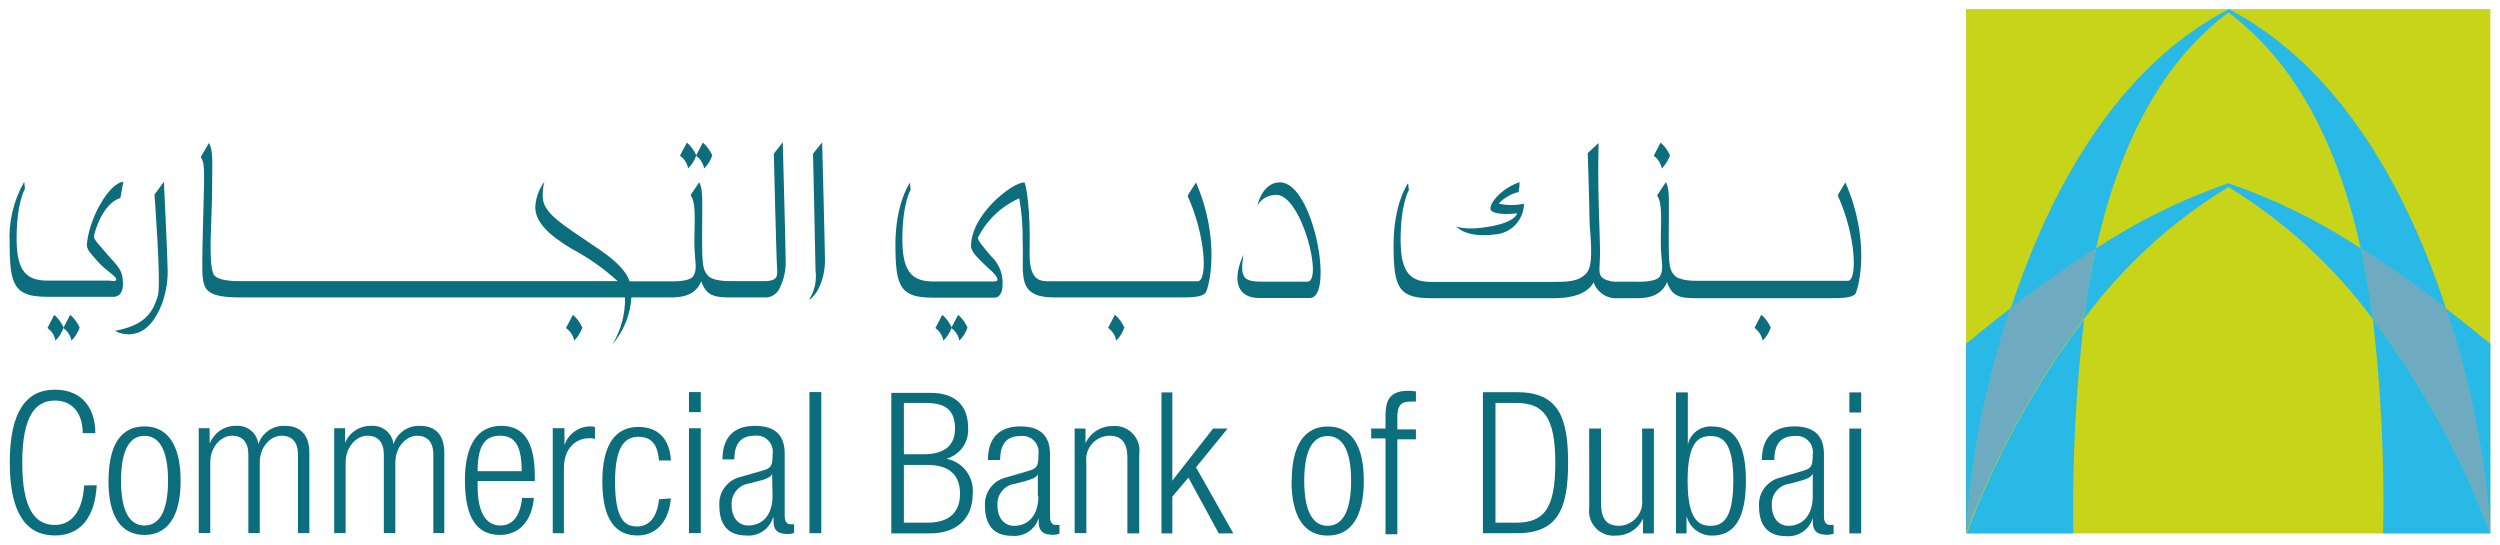
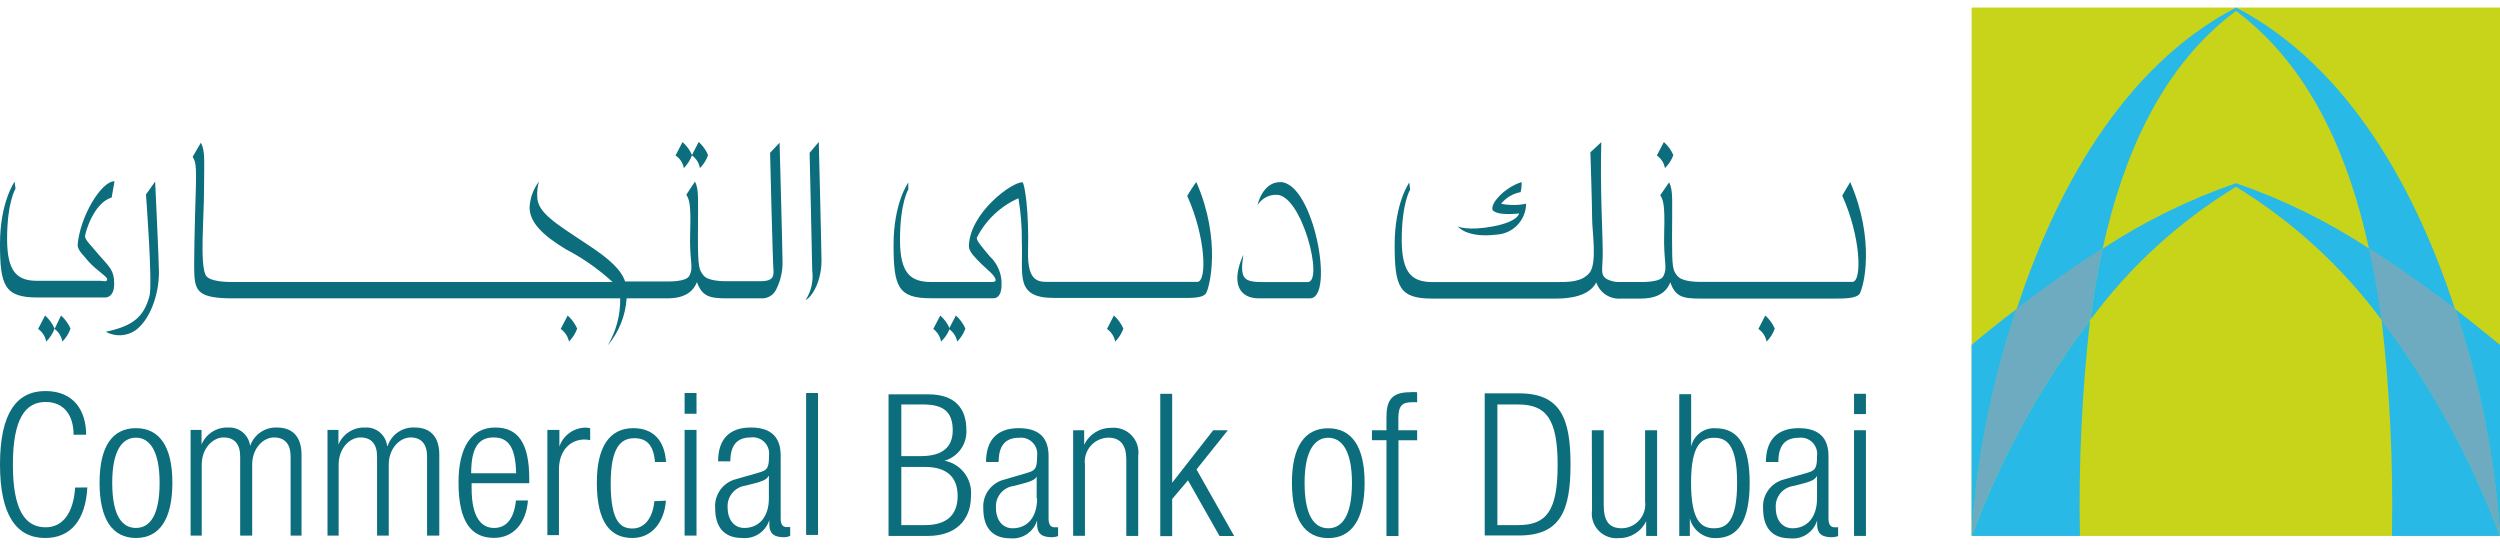
- <svg xmlns="http://www.w3.org/2000/svg" id="Layer_1" data-name="Layer 1" viewBox="0 0 230.31 50.19">
+ <svg xmlns="http://www.w3.org/2000/svg" id="Layer_1" data-name="Layer 1" viewBox="0 0 229 50">
  <defs>
    <style>.cls-1{fill:#c8d419;}.cls-2{fill:#29b9e6;}.cls-3{fill:#6fabc0;}.cls-4{fill:#0c6d7c;}</style>
  </defs>
-   <path class="cls-1" d="M229.42.84h-48.3v48.3h48.3Z" />
-   <path class="cls-2" d="M192,29.42a77.58,77.58,0,0,0-10.81,19.72H191A149,149,0,0,1,192,29.42Z" />
-   <path class="cls-2" d="M185.25,28.39c2.38-1.83,5.05-3.74,7.85-5.51C195,14.4,198.53,6.2,205.29,1.15c6.77,5.05,10.32,13.25,12.19,21.73,2.8,1.77,5.46,3.68,7.85,5.51-3.46-10.55-9.59-22.11-20-27.55h0C194.83,6.27,188.71,17.84,185.25,28.39Z" />
-   <path class="cls-2" d="M219.54,49.14h9.88A77.8,77.8,0,0,0,218.6,29.42,145.9,145.9,0,0,1,219.54,49.14Z" />
-   <path class="cls-2" d="M229.42,49.14V31.67c-1.23-1-2.62-2.13-4.11-3.28A80.69,80.69,0,0,1,229.42,49.14Z" />
-   <path class="cls-2" d="M205.29,17.23a47,47,0,0,1,13.32,12.19c-.28-2.17-.64-4.36-1.13-6.54a54.14,54.14,0,0,0-12.19-6,54.58,54.58,0,0,0-12.19,6c-.49,2.18-.86,4.37-1.14,6.54A46.62,46.62,0,0,1,205.29,17.23Z" />
-   <path class="cls-2" d="M181.12,31.67V49.14a81.15,81.15,0,0,1,4.11-20.75C183.74,29.52,182.36,30.64,181.12,31.67Z" />
-   <path class="cls-2" d="M217.48,22.87c.49,2.17.85,4.37,1.13,6.53a77.76,77.76,0,0,1,10.81,19.72,80.77,80.77,0,0,0-4.11-20.75C222.93,26.55,220.28,24.65,217.48,22.87Z" />
-   <path class="cls-2" d="M193.08,22.87c-2.8,1.76-5.46,3.68-7.85,5.5a81.3,81.3,0,0,0-4.11,20.75A78.51,78.51,0,0,1,191.93,29.4C192.23,27.24,192.59,25,193.08,22.87Z" />
-   <path class="cls-3" d="M217.48,22.87c.49,2.17.85,4.37,1.13,6.53a77.76,77.76,0,0,1,10.81,19.72,80.77,80.77,0,0,0-4.11-20.75C222.93,26.55,220.28,24.65,217.48,22.87Z" />
-   <path class="cls-3" d="M193.08,22.87c-2.8,1.76-5.46,3.68-7.85,5.5a81.3,81.3,0,0,0-4.11,20.75A78.51,78.51,0,0,1,191.93,29.4C192.23,27.24,192.59,25,193.08,22.87Z" />
-   <path class="cls-4" d="M170.37,49.14h1.09V39.48h-1.09Zm0-11.14h1.09V36.15h-1.09Z" />
-   <path class="cls-4" d="M8.91,44.7c-.16,3-1.53,4.63-3.86,4.63C2.4,49.33.9,47.26.9,42.61S2.39,35.9,5.05,35.9s3.73,1.87,3.73,4H7.62c0-1.76-.89-3-2.57-3-1.85,0-3,1.53-3,5.73s1.14,5.73,3,5.73c1.64,0,2.57-1.4,2.7-3.64Z" />
-   <path class="cls-4" d="M11.15,44.28c0-3.08.94-4.13,2.16-4.13s2.17,1.06,2.17,4.13-.94,4.13-2.17,4.13S11.15,47.35,11.15,44.28Zm-1.16,0c0,3.35,1.19,5,3.32,5s3.33-1.7,3.33-5-1.21-5-3.33-5S10,40.92,10,44.28Z" />
-   <path class="cls-4" d="M18.31,39.45h1v1.34h.05a2.53,2.53,0,0,1,2.44-1.56,1.9,1.9,0,0,1,2,1.69h0a2.46,2.46,0,0,1,2.46-1.69c1.34,0,2.24.76,2.24,2.48v7.4H27.45V41.88c0-1.14-.53-1.74-1.52-1.74s-2,1-2,2.47v6.5H22.88V41.88c0-1.14-.53-1.74-1.51-1.74s-2,1-2,2.47v6.5H18.31Z" />
-   <path class="cls-4" d="M30.79,39.45h1v1.34h0a2.55,2.55,0,0,1,2.46-1.56,1.9,1.9,0,0,1,2,1.69h0a2.45,2.45,0,0,1,2.44-1.69c1.36,0,2.24.76,2.24,2.48v7.4H39.92V41.88c0-1.14-.53-1.74-1.5-1.74s-2,1-2,2.47v6.5H35.36V41.88c0-1.14-.53-1.74-1.52-1.74s-2,1-2,2.47v6.5H30.79Z" />
-   <path class="cls-4" d="M44,43.41c0-2.4.7-3.27,2.06-3.27s2,.88,2,3.27Zm4.09,2.5c-.18,1.69-.9,2.5-2,2.5S44,47.56,44,44.78v-.46h5.27v-.4c0-3.22-1-4.69-3.11-4.69s-3.33,1.69-3.33,5c0,3.64,1.2,5.05,3.24,5.05,1.81,0,2.95-1.37,3.11-3.41H48.05Z" />
-   <path class="cls-4" d="M50.94,39.45H52V41h0a2.54,2.54,0,0,1,2.43-1.72,1.26,1.26,0,0,1,.38.06v1.09a2,2,0,0,0-.53-.06c-1.19,0-2.33.88-2.33,2.75v6H50.92V39.45Z" />
-   <path class="cls-4" d="M61.8,45.91c-.16,2.05-1.29,3.42-3.07,3.42-2,0-3.24-1.42-3.24-5,0-3.35,1.19-5,3.32-5,1.82,0,2.88,1.1,3,3.09H60.71c-.13-1.5-.72-2.18-1.88-2.18s-2.17.72-2.17,4.14c0,3.64,1,4.12,2.05,4.12s1.83-.81,2-2.5Z" />
-   <path class="cls-4" d="M63.47,49.11h1.09V39.45H63.47Zm0-11.14h1.09V36.12H63.47Z" />
-   <path class="cls-4" d="M71.17,45.69c0,1.74-.91,2.72-2.24,2.72-.94,0-1.53-.76-1.53-1.88a1.89,1.89,0,0,1,1.66-2l.9-.24c.44-.1,1.06-.31,1.17-.63h0Zm-3.52-3.37c0-1.4.56-2.18,1.86-2.18a1.48,1.48,0,0,1,1.67,1.68c0,1.13-.16,1.31-.92,1.53l-2.05.59a2.53,2.53,0,0,0-1.94,2.66c0,1.68.76,2.73,2.45,2.73a2.35,2.35,0,0,0,2.49-1.64h.05V48c0,1,.54,1.2,1.4,1.2a1.51,1.51,0,0,0,.5-.11V48.3h-.31c-.38,0-.56-.25-.56-.8V41.79c0-1.53-.72-2.56-2.73-2.56s-3,1.1-3,3.09Z" />
-   <path class="cls-4" d="M75.66,36.12H74.57v13h1.09Z" />
-   <path class="cls-4" d="M83.27,37.12h2c1.81,0,2.71.63,2.71,2.37,0,1.5-.91,2.36-2.92,2.36H83.27Zm0,5.71h2.17c2,0,3,.92,3,2.65s-1,2.67-3,2.67H83.27Zm-1.16,6.31h3.56c2.46,0,3.94-1.37,3.94-3.64a3,3,0,0,0-2.42-3.24v0a2.75,2.75,0,0,0,2-2.81c0-1.93-1-3.26-3.49-3.26H82.11Z" />
-   <path class="cls-4" d="M95.66,45.72c0,1.72-.9,2.72-2.24,2.72-.94,0-1.53-.76-1.53-1.88a1.87,1.87,0,0,1,1.65-2l.91-.24c.43-.12,1.06-.31,1.16-.63h0v2Zm-3.52-3.37c0-1.4.56-2.18,1.85-2.18a1.49,1.49,0,0,1,1.68,1.68c0,1.12-.16,1.31-.93,1.53l-2,.59a2.53,2.53,0,0,0-2,2.66c0,1.68.77,2.73,2.46,2.73a2.34,2.34,0,0,0,2.49-1.64h0v.34c0,1,.54,1.21,1.4,1.21a2.5,2.5,0,0,0,.51-.1v-.81h-.31c-.38,0-.56-.25-.56-.8V41.85c0-1.53-.72-2.57-2.72-2.57s-3,1.12-3,3.1h1.06Z" />
-   <path class="cls-4" d="M99,39.48h1v1.34h0a2.72,2.72,0,0,1,2.48-1.57,2.27,2.27,0,0,1,2.47,2.6v7.29h-1.09v-7c0-1.33-.54-2-1.65-2a2.18,2.18,0,0,0-2.13,2.47v6.5H99V39.48Z" />
-   <path class="cls-4" d="M107,36.15H108v8.13h0l3.75-4.8h1.34l-2.91,3.57,3.44,6.09h-1.34L109.48,44,108,45.75v3.39H107Z" />
-   <path class="cls-4" d="M120.15,44.29c0-3.08.94-4.12,2.16-4.12s2.16,1.06,2.16,4.12-.94,4.15-2.16,4.15S120.15,47.38,120.15,44.29Zm-1.17,0c0,3.37,1.21,5.05,3.33,5.05s3.33-1.69,3.33-5.05-1.21-5-3.33-5S119,41,119,44.29Z" />
-   <path class="cls-4" d="M127.64,40.39h-1.32v-.91h1.32V38.33c0-1.33.28-2.33,2.11-2.33a3.2,3.2,0,0,1,.69.06V37a2.86,2.86,0,0,0-.53,0c-.8,0-1.18.31-1.18,1.41v1.15h1.71v.91h-1.71v8.75h-1.09Z" />
-   <path class="cls-4" d="M137.77,37.12h1.89c2.54,0,3.62,1.28,3.62,5.54s-1.08,5.49-3.62,5.49h-1.89Zm-1.16,12h3.14c3.78,0,4.71-2.26,4.71-6.5s-.93-6.49-4.71-6.49h-3.14Z" />
-   <path class="cls-4" d="M146.4,39.48h1.09v6.8c0,1.56.52,2.16,1.68,2.16A2.19,2.19,0,0,0,151.28,46V39.48h1.08v9.66h-1V47.78h0a2.7,2.7,0,0,1-2.48,1.56,2.26,2.26,0,0,1-2.47-2.57Z" />
-   <path class="cls-4" d="M155.47,44.29c0-3.56,1-4.12,2.11-4.12s2.1.56,2.1,4.12-1,4.15-2.1,4.15S155.47,47.87,155.47,44.29Zm-1.1,4.85h1V47.53h0a2.39,2.39,0,0,0,2.37,1.81c2.12,0,3.1-1.71,3.1-5.05s-1-5-3.1-5a2.13,2.13,0,0,0-2.25,1.67h0V36.15h-1.09v13Z" />
-   <path class="cls-4" d="M167,45.72c0,1.72-.92,2.72-2.24,2.72-.94,0-1.53-.76-1.53-1.88a1.87,1.87,0,0,1,1.65-2l.91-.24c.43-.12,1.05-.31,1.16-.63H167Zm-3.54-3.37c0-1.4.56-2.18,1.86-2.18A1.49,1.49,0,0,1,167,41.85c0,1.12-.16,1.31-.93,1.53L164,44a2.54,2.54,0,0,0-1.95,2.66c0,1.68.77,2.73,2.46,2.73A2.34,2.34,0,0,0,167,47.72h0v.34c0,1,.55,1.21,1.4,1.21a2.46,2.46,0,0,0,.52-.1v-.81h-.31c-.39,0-.58-.25-.58-.8V41.85c0-1.53-.72-2.57-2.72-2.57s-3,1.12-3,3.1h1.1Z" />
-   <path class="cls-4" d="M74.9,14.16s.23,10.16.23,10.77a4,4,0,0,1-.6,2.69C75.15,27.31,76,25.87,76,24c0-.94-.26-10.89-.26-10.89Z" />
-   <path class="cls-4" d="M14.23,17.93s.63,8.2.32,9.29C14,29.15,13,30,10.59,30.48a2.59,2.59,0,0,0,2.69-.12c1.29-.91,2.17-3.17,2.17-5.33,0-1-.35-8.29-.35-8.29Z" />
-   <path class="cls-4" d="M71.29,14.16s.22,9.68.31,10.74c.06.75-.25,1-1.24,1h-3c-.36,0-1.72,0-2.15-.52s-.53-.78-.53-3.49c0-3.38.12-4.35-.26-5.11l-.8,1.2c.24.44.45.67.36,3.41s.35,3.14-.08,4c-.31.6-2,.53-2.35.53H58c-.36-1.06-1.39-2.05-3.52-3.43C51.76,20.63,50,19.61,50,18.11a4.5,4.5,0,0,1,.15-1.36,4.3,4.3,0,0,0-.84,2.32c0,1.38,1.22,2.56,3.32,3.83a20.42,20.42,0,0,1,4.27,3H22.07c-.36,0-2.09,0-2.4-.64-.51-1.11-.14-5-.13-7.79s.11-3.55-.29-4.3l-.75,1.29c.23.46.36.49.28,3.23s-.19,6.77-.12,7.71c.12,1.34.46,2,3.47,2H57.58a8.06,8.06,0,0,1-1.15,4.31,7.4,7.4,0,0,0,1.74-4.31H61.6c.66,0,2.4.07,3-1.49.48,1.35,1.19,1.49,2.78,1.49H70.4a1.46,1.46,0,0,0,1.45-.9A5.43,5.43,0,0,0,72.38,24c0-.94-.27-10.9-.27-10.9Z" />
-   <path class="cls-4" d="M11.33,26.13c0-1.29-.52-1.62-1.39-2.63-.71-.84-1.28-1.39-1.28-1.7s.77-3.06,2.43-3.56l.27-1.49C10.13,16.8,8.2,20,8,22.57c0,.52.59,1,1,1.52.78.87,1.71,1.35,1.71,1.63s-.4.13-.67.13H4.4c-1.88,0-2.87-.75-2.87-3.85,0-3.39.77-4.6.77-4.6l-.07-.65a10.28,10.28,0,0,0-1.34,5.7c0,3.83.44,4.89,3.43,4.89h6.12S11.33,27.44,11.33,26.13Z" />
-   <path class="cls-4" d="M153.09,15.52a3.36,3.36,0,0,0,.76-1.2,3.4,3.4,0,0,0-.87-1.19l-.63,1.22A1.87,1.87,0,0,1,153.09,15.52Z" />
-   <path class="cls-4" d="M63.39,15.52a3.22,3.22,0,0,0,.76-1.2,3.4,3.4,0,0,0-.87-1.19l-.64,1.22A1.75,1.75,0,0,1,63.39,15.52Z" />
-   <path class="cls-4" d="M64.87,15.52a3.29,3.29,0,0,0,.75-1.2,3.4,3.4,0,0,0-.87-1.19l-.63,1.22A1.83,1.83,0,0,1,64.87,15.52Z" />
-   <path class="cls-4" d="M162.38,31.38a3.15,3.15,0,0,0,.75-1.2,3.4,3.4,0,0,0-.87-1.19l-.63,1.22A1.86,1.86,0,0,1,162.38,31.38Z" />
-   <path class="cls-4" d="M102.83,31.38a3.15,3.15,0,0,0,.75-1.2,3.4,3.4,0,0,0-.87-1.19l-.63,1.22A1.82,1.82,0,0,1,102.83,31.38Z" />
-   <path class="cls-4" d="M86.91,31.38a3.29,3.29,0,0,0,.77-1.2A3.4,3.4,0,0,0,86.81,29l-.64,1.22A1.87,1.87,0,0,1,86.91,31.38Z" />
-   <path class="cls-4" d="M52.9,31.38a3.29,3.29,0,0,0,.75-1.2A3.4,3.4,0,0,0,52.78,29l-.64,1.22A1.9,1.9,0,0,1,52.9,31.38Z" />
-   <path class="cls-4" d="M88.38,31.38a3.15,3.15,0,0,0,.75-1.2A3.32,3.32,0,0,0,88.27,29l-.64,1.22A1.78,1.78,0,0,1,88.38,31.38Z" />
-   <path class="cls-4" d="M5.11,31.38a3.15,3.15,0,0,0,.75-1.2A3.4,3.4,0,0,0,5,29l-.63,1.22A1.78,1.78,0,0,1,5.11,31.38Z" />
-   <path class="cls-4" d="M6.58,31.38a3.22,3.22,0,0,0,.76-1.2A3.4,3.4,0,0,0,6.47,29l-.64,1.22A1.78,1.78,0,0,1,6.58,31.38Z" />
-   <path class="cls-4" d="M137.68,21.6a2.86,2.86,0,0,0,2.71-2.83,5.52,5.52,0,0,1-2.28,0c-.12-.09,1.06-1,1.78-1.06a3.44,3.44,0,0,0,.09-.93,5.33,5.33,0,0,0-1.65.93c-.72.62-1.13,1.25-1,1.64.45.57,2.43.3,2.43.3s-.06.76-2.4,1.2-3.2,0-3.2,0S134.93,21.94,137.68,21.6Z" />
-   <path class="cls-4" d="M117.92,16.8c-1.65,0-2.07,2.1-2.07,2.1a2,2,0,0,1,1.73-.95c2.32,0,4.36,8,2.85,8h-4c-1.85,0-2.22-.25-1.88-2.5-1.17,2.61-.39,4,1.42,4h4.72C122.93,27.4,121,16.8,117.92,16.8Z" />
-   <path class="cls-4" d="M170,16.8S169.28,18,169.3,18c1.71,3.78,1.82,7.87.93,7.87H156.4c-.37,0-1.71,0-2.15-.51s-.52-.78-.52-3.49c0-3.39.12-4.36-.26-5.1L152.66,18c.23.44.44.68.35,3.42s.36,3.13-.07,4c-.31.61-2,.53-2.34.53h-1.52a2.53,2.53,0,0,1-1.32-.26c-.62-.4-.36-.9-.36-2.37,0-2-.25-5.72-.13-10.15l-1,.93s.16,5,.16,6.1.48,4.09-.25,4.93-1.79.84-3.19.84H131.88c-1.87,0-2.85-.75-2.85-3.86,0-3.39.76-4.59.76-4.59l-.07-.65s-1.34,1.85-1.34,5.7.42,4.9,3.41,4.9h11.36c1.12,0,3-.18,3.66-1.47a2.18,2.18,0,0,0,2.26,1.47h1.5c.66,0,2.4.07,3-1.49.47,1.36,1.2,1.49,2.79,1.49h12.25c.9,0,2,0,2.32-.41C171.27,26.4,172.33,22.11,170,16.8Z" />
-   <path class="cls-4" d="M109.41,18.05c1.71,3.79,1.83,7.86.93,7.86H97c-1.07,0-2.22.2-2.15-2.82.09-3.7-.29-6-.48-6.28-.9-.1-4.86,2.77-4.92,5.85,0,.52.62,1.08,1.12,1.59s1.32,1.09,1.32,1.52c0,.16-.28.16-.44.16H86c-1.87,0-2.87-.75-2.87-3.86,0-3.39.76-4.59.76-4.59l-.06-.65s-1.34,1.85-1.34,5.7.43,4.89,3.42,4.89h5.68s.77.1.77-1.23a3.31,3.31,0,0,0-1.06-2.59c-.71-.85-1.21-1.41-1.21-1.71a7.8,7.8,0,0,1,3.81-3.62,20.82,20.82,0,0,1,.31,4c.14,3-.67,5.13,2.93,5.13h11.58c.9,0,2,0,2.33-.42s1.44-4.86-.87-10.17C110.18,16.8,109.41,18,109.41,18.05Z" />
+   <path class="cls-1" d="M229,.69H180.6v48.4H229Z" />
+   <path class="cls-2" d="M191.45,29.33a77.52,77.52,0,0,0-10.83,19.76h9.9A149.64,149.64,0,0,1,191.45,29.33Z" />
+   <path class="cls-2" d="M184.73,28.3c2.4-1.83,5.07-3.75,7.87-5.52C194.47,14.28,198,6.06,204.82,1,211.6,6.06,215.16,14.28,217,22.78c2.81,1.77,5.48,3.69,7.87,5.52C221.43,17.73,215.29,6.15,204.83.69h0C194.34,6.14,188.2,17.73,184.73,28.3Z" />
+   <path class="cls-2" d="M219.1,49.09H229a78.11,78.11,0,0,0-10.84-19.76A148.19,148.19,0,0,1,219.1,49.09Z" />
+   <path class="cls-2" d="M229,49.09V31.59c-1.24-1-2.63-2.14-4.12-3.29A80.68,80.68,0,0,1,229,49.09Z" />
+   <path class="cls-2" d="M204.82,17.11a47.35,47.35,0,0,1,13.35,12.22c-.28-2.17-.65-4.37-1.14-6.55a54.58,54.58,0,0,0-12.21-6,54.88,54.88,0,0,0-12.22,6c-.49,2.18-.86,4.38-1.14,6.55A46.84,46.84,0,0,1,204.82,17.11Z" />
+   <path class="cls-2" d="M180.6,31.59v17.5a81.14,81.14,0,0,1,4.12-20.79C183.23,29.43,181.84,30.55,180.6,31.59Z" />
+   <path class="cls-2" d="M217,22.76c.49,2.19.86,4.39,1.14,6.56A77.92,77.92,0,0,1,229,49.07a80.75,80.75,0,0,0-4.12-20.79C222.49,26.45,219.84,24.55,217,22.76Z" />
+   <path class="cls-2" d="M192.58,22.76c-2.8,1.77-5.47,3.69-7.86,5.52a81.36,81.36,0,0,0-4.12,20.79,78.67,78.67,0,0,1,10.83-19.75C191.73,27.15,192.1,25,192.58,22.76Z" />
+   <path class="cls-3" d="M217,22.76c.49,2.19.86,4.39,1.14,6.56A77.92,77.92,0,0,1,229,49.07a80.75,80.75,0,0,0-4.12-20.79C222.49,26.45,219.84,24.55,217,22.76Z" />
+   <path class="cls-3" d="M192.58,22.76c-2.8,1.77-5.47,3.69-7.86,5.52a81.36,81.36,0,0,0-4.12,20.79,78.67,78.67,0,0,1,10.83-19.75C191.73,27.15,192.1,25,192.58,22.76Z" />
+   <path class="cls-4" d="M169.83,49.09h1.09V39.41h-1.09Zm0-11.16h1.09V36.07h-1.09Z" />
+   <path class="cls-4" d="M8,44.65c-.16,3-1.53,4.63-3.86,4.63C1.52,49.28,0,47.21,0,42.55s1.49-6.73,4.16-6.73,3.73,1.88,3.73,4H6.74c0-1.78-.88-3-2.56-3-1.86,0-3,1.54-3,5.74s1.14,5.74,3,5.74c1.63,0,2.56-1.4,2.7-3.64Z" />
+   <path class="cls-4" d="M10.28,44.22c0-3.09,1-4.13,2.17-4.13s2.17,1.06,2.17,4.13-.94,4.14-2.17,4.14S10.28,47.3,10.28,44.22Zm-1.16,0c0,3.36,1.19,5.06,3.33,5.06s3.34-1.7,3.34-5.06-1.21-5-3.34-5S9.12,40.85,9.12,44.22Z" />
+   <path class="cls-4" d="M17.46,39.38h1v1.34h0a2.54,2.54,0,0,1,2.45-1.56,1.91,1.91,0,0,1,2,1.69h0a2.5,2.5,0,0,1,2.47-1.69c1.34,0,2.24.77,2.24,2.49v7.41H26.62V41.81c0-1.13-.53-1.74-1.52-1.74s-2,1-2,2.48v6.51H22V41.81c0-1.13-.53-1.74-1.52-1.74s-2,1-2,2.48v6.51H17.46Z" />
+   <path class="cls-4" d="M30,39.38h1v1.34h0a2.55,2.55,0,0,1,2.46-1.56,1.91,1.91,0,0,1,2,1.69h.05A2.47,2.47,0,0,1,38,39.16c1.35,0,2.24.77,2.24,2.49v7.41H39.12V41.81c0-1.13-.53-1.74-1.51-1.74s-2,1-2,2.48v6.51H34.54V41.81c0-1.13-.53-1.74-1.52-1.74s-2,1-2,2.48v6.51H30Z" />
+   <path class="cls-4" d="M43.16,43.35c0-2.41.71-3.28,2.06-3.28s2,.89,2.06,3.28Zm4.1,2.51c-.18,1.69-.9,2.5-2,2.5s-2.06-.85-2.06-3.64v-.46h5.28v-.4c0-3.23-1-4.7-3.11-4.7S42,40.85,42,44.2c0,3.65,1.2,5.07,3.25,5.07,1.81,0,2.95-1.38,3.11-3.43H47.26Z" />
+   <path class="cls-4" d="M50.15,39.38h1.09V40.9h0a2.56,2.56,0,0,1,2.44-1.73,1.26,1.26,0,0,1,.38.06v1.09a2.46,2.46,0,0,0-.53-.06c-1.19,0-2.33.89-2.33,2.76v6H50.14V39.38Z" />
+   <path class="cls-4" d="M61,45.86c-.16,2-1.3,3.42-3.08,3.42-2,0-3.25-1.42-3.25-5.06,0-3.35,1.2-5,3.34-5,1.81,0,2.87,1.11,3,3.1H60c-.13-1.5-.72-2.18-1.89-2.18s-2.17.72-2.17,4.14c0,3.65,1,4.13,2,4.13s1.83-.81,2-2.5Z" />
+   <path class="cls-4" d="M62.71,49.06H63.8V39.38H62.71Zm0-11.16H63.8V36H62.71Z" />
+   <path class="cls-4" d="M70.43,45.64c0,1.74-.92,2.72-2.25,2.72-.94,0-1.53-.76-1.53-1.88a1.89,1.89,0,0,1,1.67-2l.9-.24c.44-.1,1.06-.31,1.16-.63h.05ZM66.9,42.26c0-1.41.56-2.19,1.86-2.19a1.49,1.49,0,0,1,1.68,1.68c0,1.14-.16,1.32-.93,1.54l-2.05.59a2.54,2.54,0,0,0-1.95,2.67c0,1.68.77,2.73,2.47,2.73a2.36,2.36,0,0,0,2.49-1.64h0V48c0,1,.55,1.21,1.41,1.21a1.56,1.56,0,0,0,.5-.12v-.81h-.31c-.39,0-.56-.25-.56-.8V41.73c0-1.54-.73-2.57-2.73-2.57s-3,1.1-3,3.1Z" />
+   <path class="cls-4" d="M74.93,36H73.84v13h1.09Z" />
+   <path class="cls-4" d="M82.56,37.05h2c1.81,0,2.71.63,2.71,2.37,0,1.51-.91,2.36-2.92,2.36H82.56Zm0,5.72h2.16c2,0,3,.92,3,2.66s-1,2.67-3,2.67H82.56Zm-1.17,6.32H85c2.46,0,3.94-1.37,3.94-3.65a3,3,0,0,0-2.42-3.24v0a2.77,2.77,0,0,0,2-2.82c0-1.93-1-3.26-3.49-3.26H81.39Z" />
+   <path class="cls-4" d="M95,45.66c0,1.73-.9,2.73-2.24,2.73-.94,0-1.53-.76-1.53-1.88a1.88,1.88,0,0,1,1.65-2l.91-.24c.43-.11,1.07-.31,1.17-.63h0v2Zm-3.52-3.37c0-1.41.56-2.19,1.86-2.19A1.49,1.49,0,0,1,95,41.78c0,1.13-.16,1.32-.93,1.54l-2,.59a2.54,2.54,0,0,0-2,2.67c0,1.68.77,2.73,2.47,2.73A2.34,2.34,0,0,0,95,47.67h0V48c0,1,.55,1.21,1.41,1.21a2,2,0,0,0,.51-.1v-.81h-.31c-.38,0-.56-.25-.56-.8V41.78c0-1.53-.72-2.56-2.73-2.56s-3,1.12-3,3.1h1.06Z" />
+   <path class="cls-4" d="M98.31,39.41h1v1.34h0a2.7,2.7,0,0,1,2.48-1.56,2.27,2.27,0,0,1,2.47,2.59v7.31h-1.09v-7c0-1.32-.54-2-1.65-2a2.2,2.2,0,0,0-2.14,2.48v6.51H98.3V39.41Z" />
+   <path class="cls-4" d="M106.28,36.07h1.09v8.15h0l3.76-4.81h1.34L109.6,43l3.45,6.1h-1.34L108.82,44l-1.45,1.71v3.4h-1.09Z" />
+   <path class="cls-4" d="M119.5,44.23c0-3.08,1-4.13,2.17-4.13s2.17,1.06,2.17,4.13-.94,4.16-2.17,4.16S119.5,47.33,119.5,44.23Zm-1.16,0c0,3.38,1.21,5.06,3.33,5.06S125,47.6,125,44.23s-1.21-5-3.34-5S118.34,40.88,118.34,44.23Z" />
+   <path class="cls-4" d="M127,40.32h-1.33v-.91H127V38.26c0-1.33.28-2.33,2.11-2.33a3.35,3.35,0,0,1,.7,0v.92a3,3,0,0,0-.54,0c-.79,0-1.18.31-1.18,1.41v1.15h1.72v.92H128.1V49.1H127Z" />
+   <path class="cls-4" d="M137.16,37.05h1.89c2.56,0,3.63,1.28,3.63,5.55s-1.07,5.5-3.63,5.5h-1.89Zm-1.16,12h3.14c3.79,0,4.72-2.26,4.72-6.51s-.93-6.51-4.72-6.51H136Z" />
+   <path class="cls-4" d="M145.81,39.41h1.09v6.82c0,1.56.52,2.16,1.68,2.16a2.19,2.19,0,0,0,2.11-2.47V39.41h1.1v9.68h-1V47.73h0a2.7,2.7,0,0,1-2.48,1.56,2.26,2.26,0,0,1-2.48-2.58Z" />
+   <path class="cls-4" d="M154.9,44.23c0-3.57,1-4.13,2.11-4.13s2.11.56,2.11,4.13-1,4.16-2.11,4.16S154.9,47.82,154.9,44.23Zm-1.11,4.86h1V47.48h0a2.39,2.39,0,0,0,2.38,1.81c2.12,0,3.1-1.71,3.1-5.06s-1-5-3.1-5a2.14,2.14,0,0,0-2.26,1.68h0v-4.8h-1.09v13Z" />
+   <path class="cls-4" d="M166.44,45.66c0,1.73-.92,2.73-2.24,2.73-.95,0-1.54-.76-1.54-1.88a1.88,1.88,0,0,1,1.65-2l.92-.24c.43-.11,1.05-.31,1.16-.63h.05Zm-3.54-3.37c0-1.41.56-2.19,1.86-2.19a1.49,1.49,0,0,1,1.68,1.68c0,1.13-.16,1.32-.93,1.54l-2.07.59a2.55,2.55,0,0,0-1.94,2.67c0,1.68.76,2.73,2.46,2.73a2.32,2.32,0,0,0,2.49-1.64h0V48c0,1,.55,1.21,1.4,1.21a2,2,0,0,0,.52-.1v-.81h-.31c-.38,0-.57-.25-.57-.8V41.78c0-1.53-.73-2.56-2.73-2.56s-3,1.12-3,3.1h1.11Z" />
+   <path class="cls-4" d="M74.16,14s.24,10.18.24,10.79a4,4,0,0,1-.61,2.7c.62-.31,1.46-1.76,1.46-3.61C75.25,23,75,13,75,13Z" />
+   <path class="cls-4" d="M13.37,17.82s.63,8.22.32,9.31c-.53,1.93-1.53,2.73-4,3.26a2.59,2.59,0,0,0,2.7-.12c1.29-.91,2.17-3.17,2.17-5.34,0-1-.35-8.3-.35-8.3Z" />
+   <path class="cls-4" d="M70.54,14s.23,9.7.31,10.76c.06.75-.25,1-1.24,1h-3c-.37,0-1.72,0-2.15-.51s-.53-.78-.53-3.5c0-3.39.12-4.37-.27-5.12l-.79,1.2c.23.44.44.67.35,3.42s.35,3.14-.07,4c-.31.61-2,.53-2.36.53H57.26c-.36-1.06-1.4-2.05-3.52-3.43C51,20.52,49.21,19.5,49.21,18a4.42,4.42,0,0,1,.15-1.36A4.28,4.28,0,0,0,48.51,19c0,1.38,1.23,2.57,3.32,3.83a20,20,0,0,1,4.28,3H21.23c-.37,0-2.09,0-2.4-.65-.52-1.11-.15-5.05-.14-7.8s.11-3.56-.29-4.31l-.75,1.29c.23.46.37.49.28,3.24s-.19,6.78-.12,7.73c.12,1.34.46,2,3.48,2H56.81a8.11,8.11,0,0,1-1.15,4.32,7.43,7.43,0,0,0,1.74-4.32h3.44c.66,0,2.4.07,3-1.49.49,1.35,1.2,1.49,2.79,1.49h3.07a1.45,1.45,0,0,0,1.44-.9,5.37,5.37,0,0,0,.54-2.44c0-.94-.27-10.92-.27-10.92Z" />
+   <path class="cls-4" d="M10.46,26c0-1.3-.51-1.62-1.39-2.64-.7-.84-1.28-1.39-1.28-1.7s.77-3.07,2.44-3.57l.26-1.49c-1.22,0-3.16,3.23-3.38,5.83,0,.52.59,1,1,1.52.78.87,1.71,1.36,1.71,1.64s-.4.13-.66.13H3.53C1.64,25.76.65,25,.65,21.89c0-3.39.77-4.6.77-4.6l-.08-.65S0,18.5,0,22.35s.44,4.9,3.44,4.9H9.58S10.46,27.35,10.46,26Z" />
+   <path class="cls-4" d="M152.51,15.4a3.28,3.28,0,0,0,.77-1.19,3.4,3.4,0,0,0-.87-1.2l-.64,1.23A1.8,1.8,0,0,1,152.51,15.4Z" />
+   <path class="cls-4" d="M62.64,15.4a3.28,3.28,0,0,0,.75-1.19,3.4,3.4,0,0,0-.87-1.2l-.64,1.23A1.75,1.75,0,0,1,62.64,15.4Z" />
+   <path class="cls-4" d="M64.11,15.4a3.14,3.14,0,0,0,.75-1.19A3.4,3.4,0,0,0,64,13l-.63,1.23A1.76,1.76,0,0,1,64.11,15.4Z" />
+   <path class="cls-4" d="M161.82,31.29a3.14,3.14,0,0,0,.75-1.19,3.5,3.5,0,0,0-.87-1.2l-.63,1.23A1.82,1.82,0,0,1,161.82,31.29Z" />
+   <path class="cls-4" d="M102.15,31.29a3.14,3.14,0,0,0,.75-1.19,3.5,3.5,0,0,0-.87-1.2l-.63,1.23A1.82,1.82,0,0,1,102.15,31.29Z" />
+   <path class="cls-4" d="M86.2,31.29A3.28,3.28,0,0,0,87,30.1a3.5,3.5,0,0,0-.87-1.2l-.64,1.23A1.86,1.86,0,0,1,86.2,31.29Z" />
+   <path class="cls-4" d="M52.12,31.29a3.28,3.28,0,0,0,.75-1.19A3.5,3.5,0,0,0,52,28.9l-.64,1.23A1.9,1.9,0,0,1,52.12,31.29Z" />
+   <path class="cls-4" d="M87.68,31.29a3.28,3.28,0,0,0,.75-1.19,3.5,3.5,0,0,0-.87-1.2l-.64,1.23A1.82,1.82,0,0,1,87.68,31.29Z" />
+   <path class="cls-4" d="M4.23,31.29A3.21,3.21,0,0,0,5,30.1a3.5,3.5,0,0,0-.87-1.2l-.64,1.23A1.78,1.78,0,0,1,4.23,31.29Z" />
+   <path class="cls-4" d="M5.71,31.29a3.14,3.14,0,0,0,.75-1.19,3.5,3.5,0,0,0-.87-1.2L5,30.13A1.82,1.82,0,0,1,5.71,31.29Z" />
+   <path class="cls-4" d="M137.08,21.49a2.86,2.86,0,0,0,2.71-2.83,5.57,5.57,0,0,1-2.29,0,3,3,0,0,1,1.79-1.06,3.46,3.46,0,0,0,.09-.93,5.2,5.2,0,0,0-1.66.93c-.72.62-1.13,1.25-1,1.64.45.57,2.43.31,2.43.31s-.06.75-2.4,1.19-3.21,0-3.21,0S134.32,21.83,137.08,21.49Z" />
+   <path class="cls-4" d="M117.27,16.68c-1.65,0-2.08,2.11-2.08,2.11a2,2,0,0,1,1.74-.95c2.32,0,4.37,8,2.85,8h-4c-1.86,0-2.23-.25-1.89-2.51-1.17,2.61-.38,4,1.43,4H120C122.29,27.31,120.33,16.68,117.27,16.68Z" />
+   <path class="cls-4" d="M169.48,16.68s-.74,1.23-.73,1.24c1.72,3.8,1.83,7.9.93,7.9H155.83c-.37,0-1.71,0-2.16-.52s-.51-.78-.51-3.5c0-3.39.12-4.36-.27-5.1l-.81,1.18c.24.44.44.68.36,3.42s.35,3.15-.08,4c-.31.6-2,.53-2.34.53H148.5a2.49,2.49,0,0,1-1.33-.27c-.62-.4-.36-.9-.36-2.37,0-1.95-.25-5.73-.13-10.17l-1,.93s.16,5,.16,6.11.48,4.1-.25,4.94-1.8.84-3.2.84H131.26c-1.87,0-2.86-.75-2.86-3.86,0-3.4.77-4.61.77-4.61l-.08-.65s-1.34,1.86-1.34,5.71.43,4.92,3.42,4.92h11.38c1.12,0,3-.18,3.67-1.48a2.19,2.19,0,0,0,2.26,1.48H150c.66,0,2.4.07,3-1.49.47,1.36,1.19,1.49,2.78,1.49H168c.9,0,2,0,2.33-.42C170.73,26.31,171.79,22,169.48,16.68Z" />
+   <path class="cls-4" d="M108.75,17.94c1.71,3.79,1.83,7.88.92,7.88H96.32c-1.08,0-2.23.19-2.15-2.83.09-3.71-.3-6-.49-6.29-.9-.1-4.87,2.77-4.93,5.86,0,.51.62,1.08,1.12,1.59s1.33,1.09,1.33,1.52c0,.16-.28.16-.44.16H85.31c-1.87,0-2.87-.75-2.87-3.86,0-3.4.76-4.61.76-4.61l0-.64s-1.35,1.85-1.35,5.71.43,4.89,3.43,4.89h5.69s.77.11.77-1.22a3.36,3.36,0,0,0-1.06-2.6c-.71-.85-1.21-1.41-1.21-1.71a7.8,7.8,0,0,1,3.82-3.63,22.72,22.72,0,0,1,.31,4c.13,3-.68,5.13,2.93,5.13h11.6c.9,0,2,.05,2.33-.41s1.45-4.87-.87-10.19C109.51,16.69,108.75,17.93,108.75,17.94Z" />
</svg>
